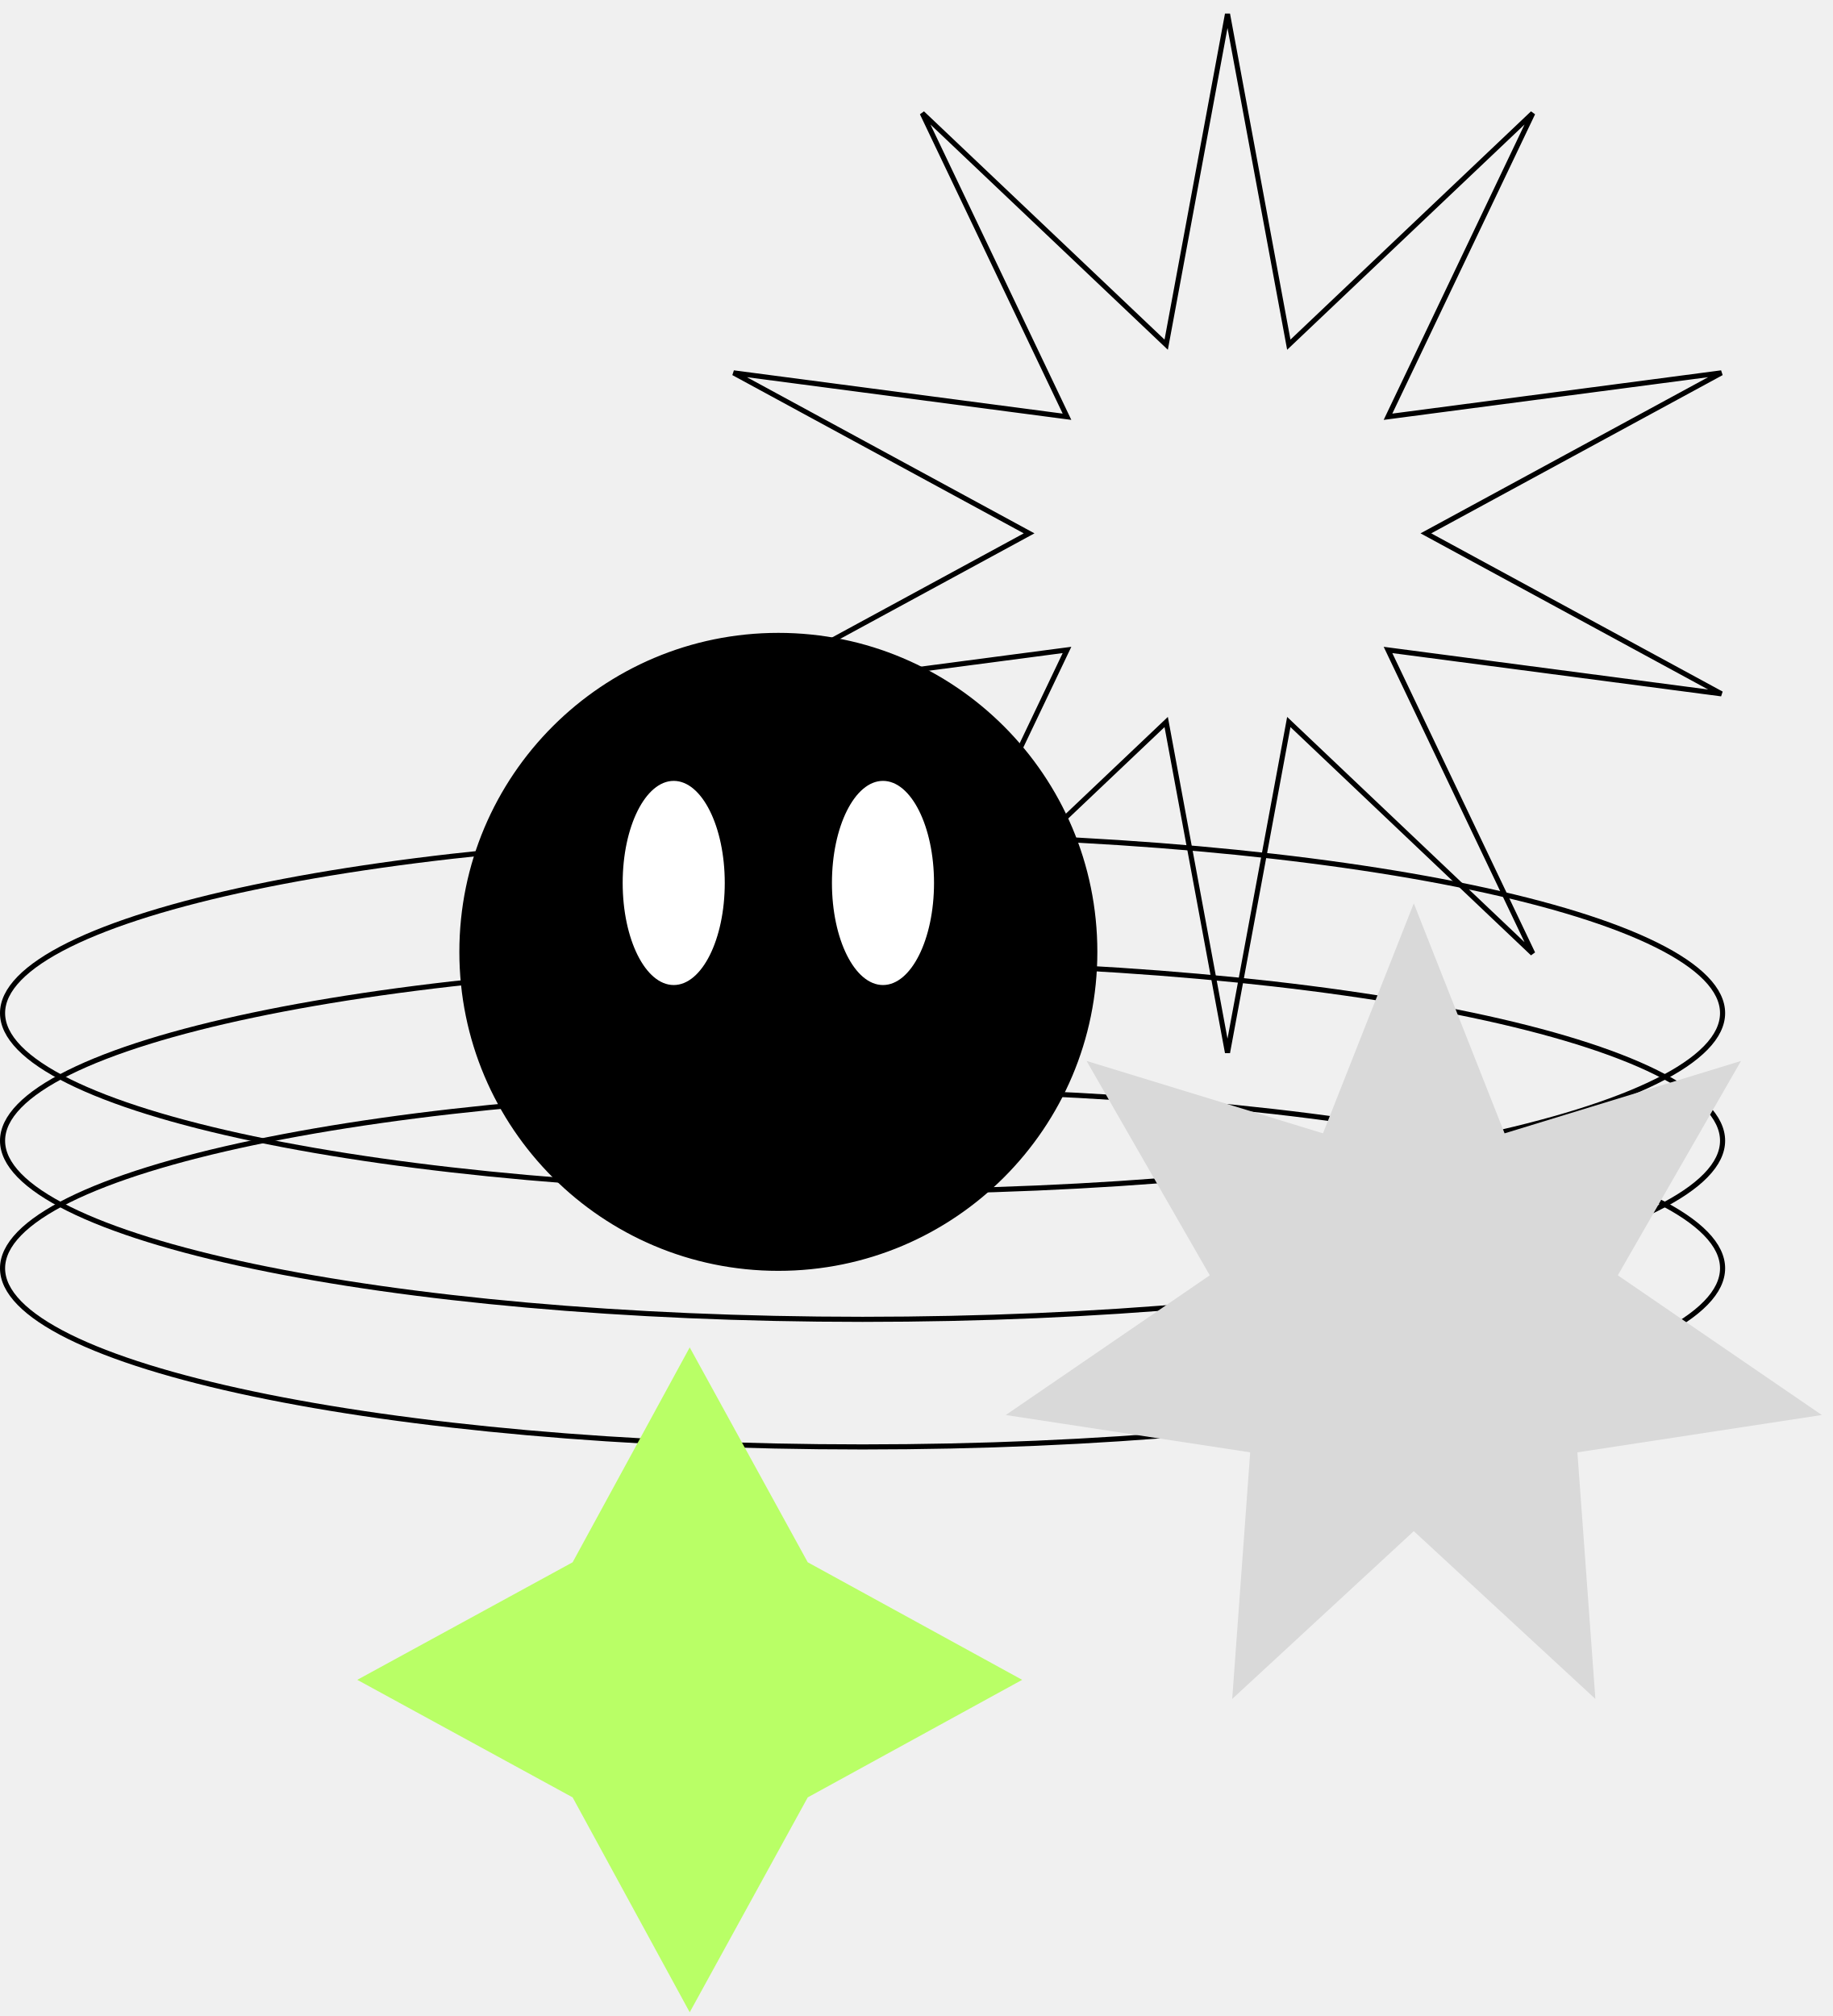
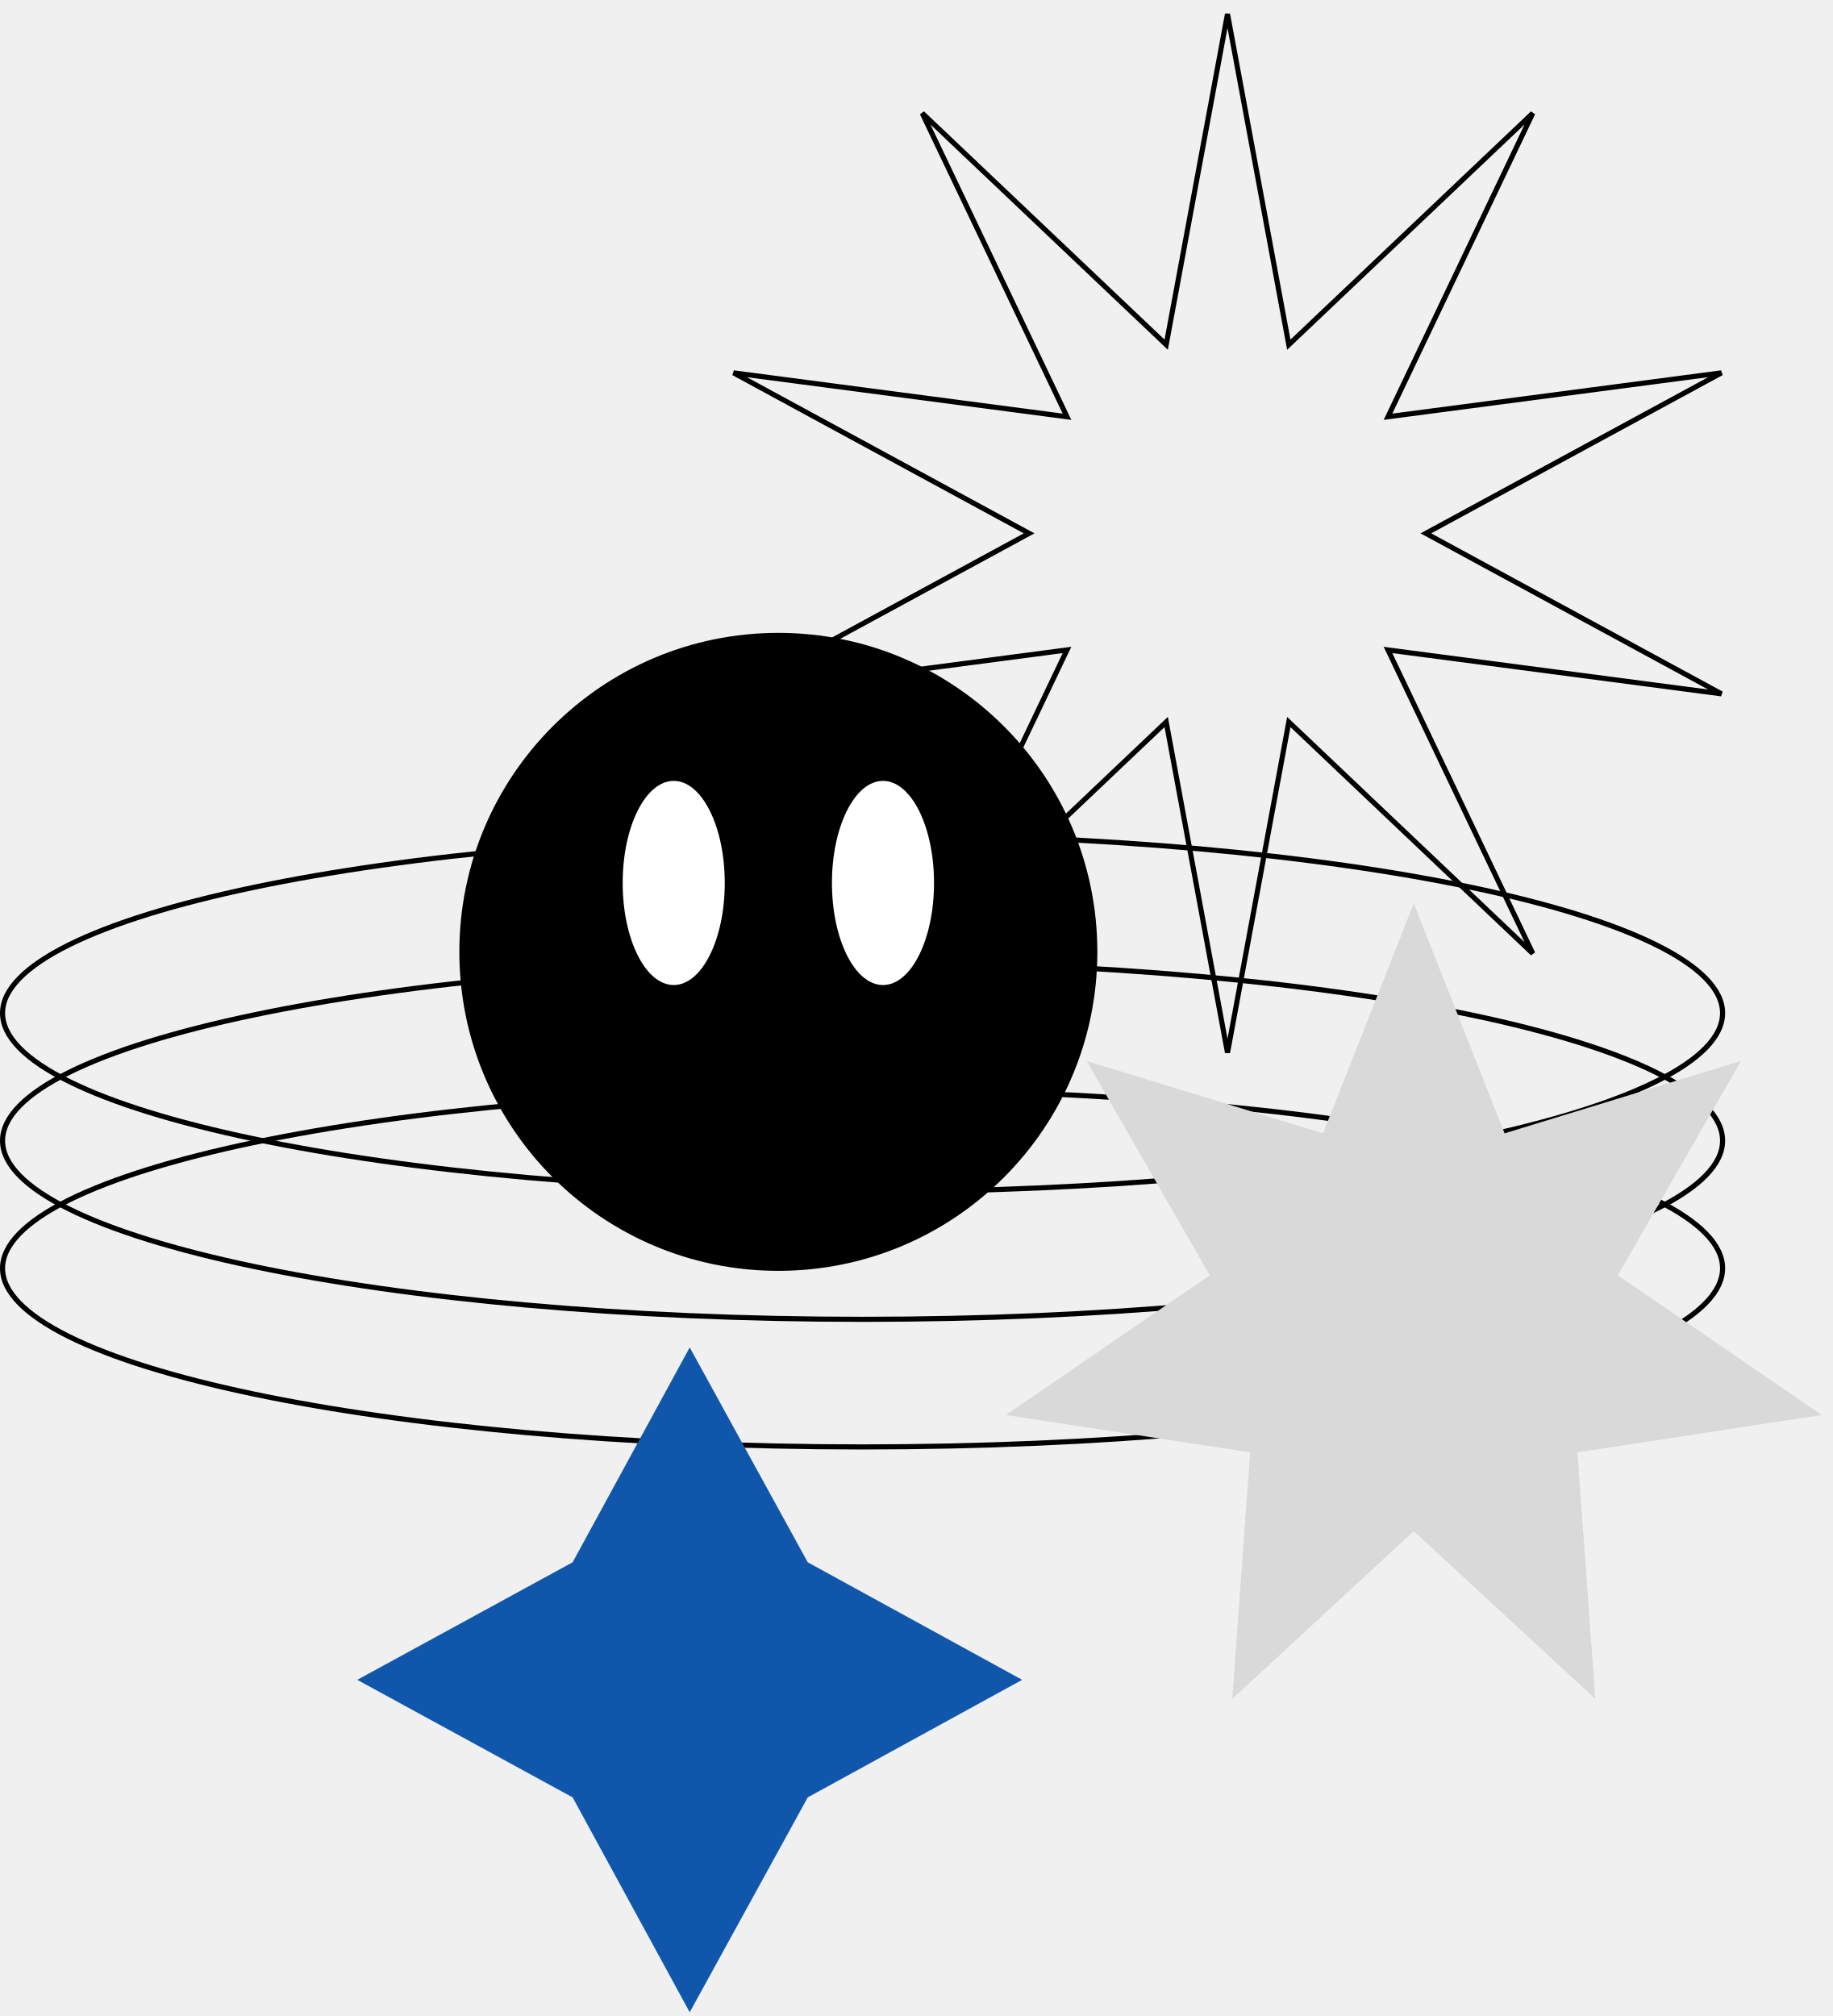
<svg xmlns="http://www.w3.org/2000/svg" width="359" height="395" viewBox="0 0 359 395" fill="none">
  <path d="M337.5 198.5C337.5 200.778 336.403 203.052 334.208 205.306C332.012 207.561 328.746 209.76 324.497 211.87C316 216.09 303.672 219.904 288.398 223.113C257.858 229.528 215.644 233.5 169 233.5C122.356 233.5 80.142 229.528 49.602 223.113C34.328 219.904 22 216.09 13.503 211.87C9.254 209.76 5.988 207.561 3.792 205.306C1.597 203.052 0.5 200.778 0.5 198.5C0.5 196.222 1.597 193.948 3.792 191.694C5.988 189.439 9.254 187.24 13.503 185.13C22 180.91 34.328 177.096 49.602 173.887C80.142 167.472 122.356 163.5 169 163.5C215.644 163.5 257.858 167.472 288.398 173.887C303.672 177.096 316 180.91 324.497 185.13C328.746 187.24 332.012 189.439 334.208 191.694C336.403 193.948 337.5 196.222 337.5 198.5Z" stroke="black" />
  <path d="M337.5 223.5C337.5 225.778 336.403 228.052 334.208 230.306C332.012 232.561 328.746 234.76 324.497 236.87C316 241.09 303.672 244.904 288.398 248.113C257.858 254.528 215.644 258.5 169 258.5C122.356 258.5 80.142 254.528 49.602 248.113C34.328 244.904 22 241.09 13.503 236.87C9.254 234.76 5.988 232.561 3.792 230.306C1.597 228.052 0.5 225.778 0.5 223.5C0.5 221.222 1.597 218.948 3.792 216.694C5.988 214.439 9.254 212.24 13.503 210.13C22 205.91 34.328 202.096 49.602 198.887C80.142 192.472 122.356 188.5 169 188.5C215.644 188.5 257.858 192.472 288.398 198.887C303.672 202.096 316 205.91 324.497 210.13C328.746 212.24 332.012 214.439 334.208 216.694C336.403 218.948 337.5 221.222 337.5 223.5Z" stroke="black" />
  <path d="M337.5 248.5C337.5 250.778 336.403 253.052 334.208 255.306C332.012 257.561 328.746 259.76 324.497 261.87C316 266.09 303.672 269.904 288.398 273.113C257.858 279.528 215.644 283.5 169 283.5C122.356 283.5 80.142 279.528 49.602 273.113C34.328 269.904 22 266.09 13.503 261.87C9.254 259.76 5.988 257.561 3.792 255.306C1.597 253.052 0.5 250.778 0.5 248.5C0.5 246.222 1.597 243.948 3.792 241.694C5.988 239.439 9.254 237.24 13.503 235.13C22 230.91 34.328 227.096 49.602 223.887C80.142 217.472 122.356 213.5 169 213.5C215.644 213.5 257.858 217.472 288.398 223.887C303.672 227.096 316 230.91 324.497 235.13C328.746 237.24 332.012 239.439 334.208 241.694C336.403 243.948 337.5 246.222 337.5 248.5Z" stroke="black" />
  <path d="M252.343 66.629L252.511 67.535L253.179 66.901L300.311 22.177L272.341 80.823L271.945 81.654L272.858 81.534L337.276 73.055L280.177 104.061L279.368 104.5L280.177 104.939L337.276 135.945L272.858 127.466L271.945 127.346L272.341 128.177L300.311 186.823L253.179 142.099L252.511 141.465L252.343 142.371L240.5 206.257L228.657 142.371L228.489 141.465L227.821 142.099L180.689 186.823L208.659 128.177L209.055 127.346L208.142 127.466L143.724 135.945L200.823 104.939L201.632 104.5L200.823 104.061L143.724 73.055L208.142 81.534L209.055 81.654L208.659 80.823L180.689 22.177L227.821 66.901L228.489 67.535L228.657 66.629L240.5 2.743L252.343 66.629Z" stroke="black" />
  <path d="M277 177L294.789 222.06L341.11 207.874L316.972 249.877L356.944 277.247L309.055 284.563L312.578 332.879L277 300L241.422 332.879L244.945 284.563L197.056 277.247L237.028 249.877L212.89 207.874L259.211 222.06L277 177Z" fill="#D9D9D9" />
-   <path d="M112.194 306.102L135.134 264L158.258 306.102L200.269 329.134L158.258 352.166L135.134 394.269L112.194 352.166L70 329.134L112.194 306.102Z" fill="#B9FF66" />
+   <path d="M112.194 306.102L135.134 264L158.258 306.102L200.269 329.134L158.258 352.166L135.134 394.269L112.194 352.166L70 329.134L112.194 306.102Z" fill="#1057ac" />
  <circle cx="152.5" cy="186.5" r="62" fill="black" stroke="black" />
  <ellipse cx="132" cy="173" rx="10" ry="20" fill="white" />
  <ellipse cx="173" cy="173" rx="10" ry="20" fill="white" />
</svg>
